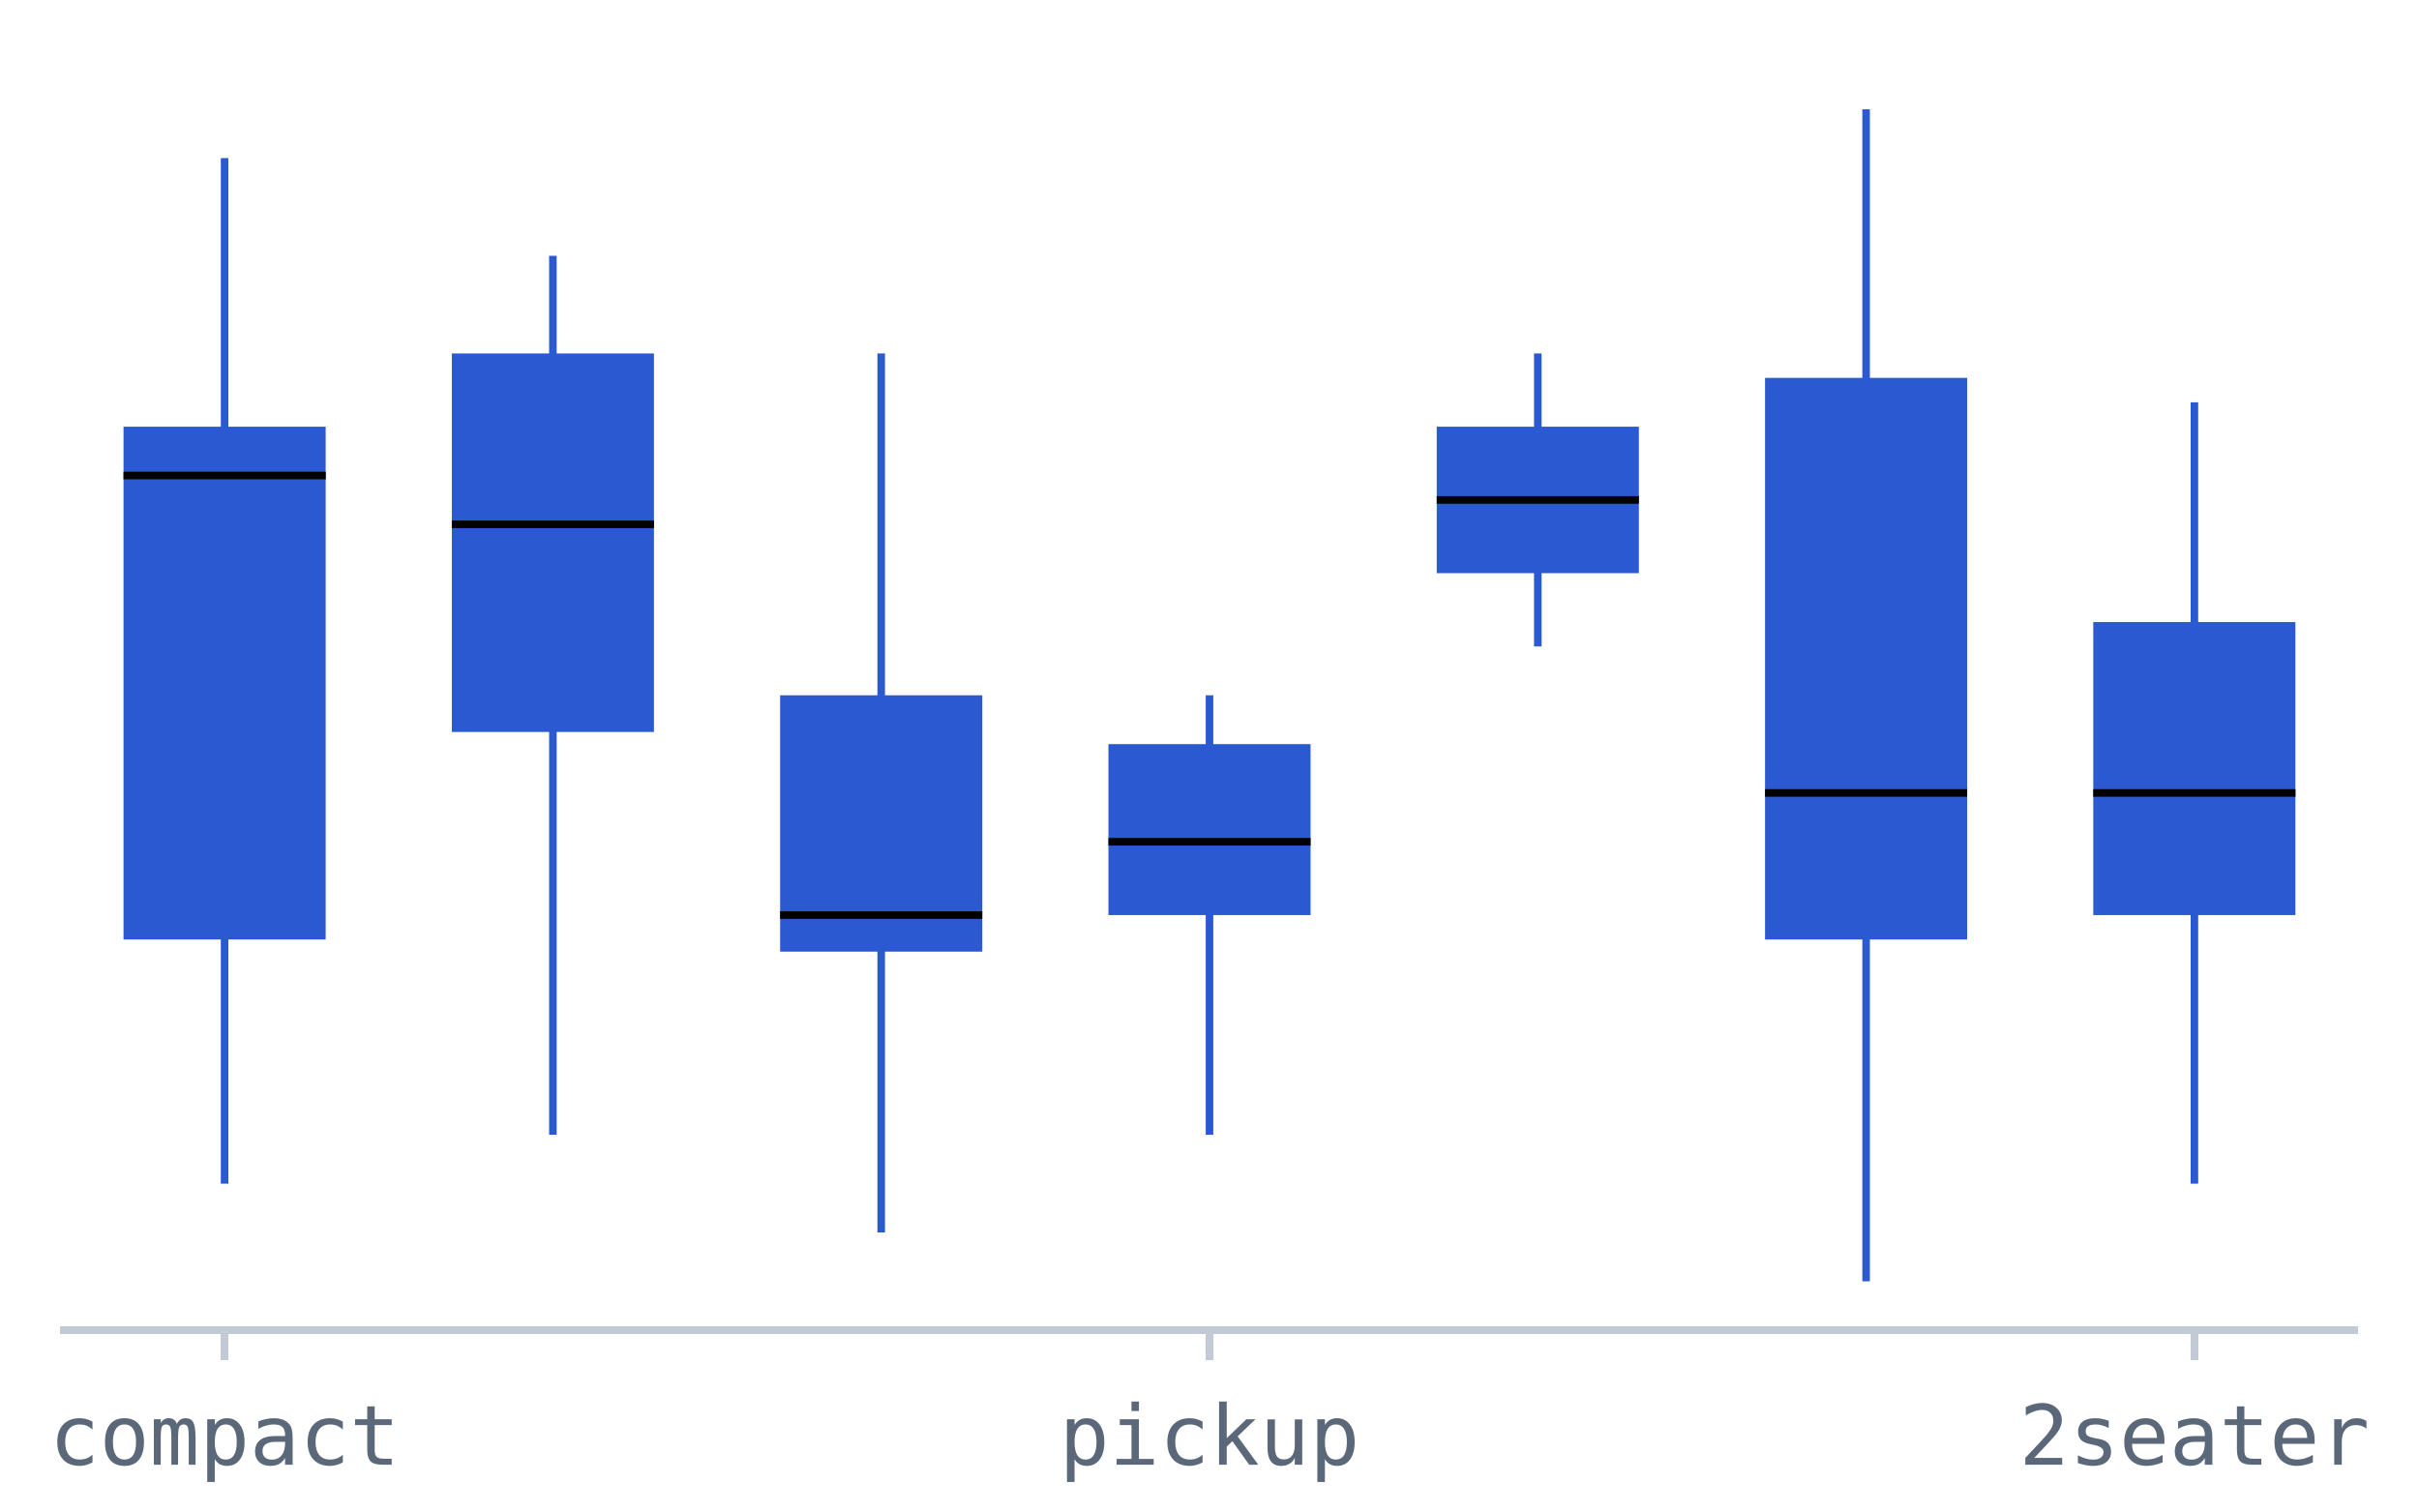
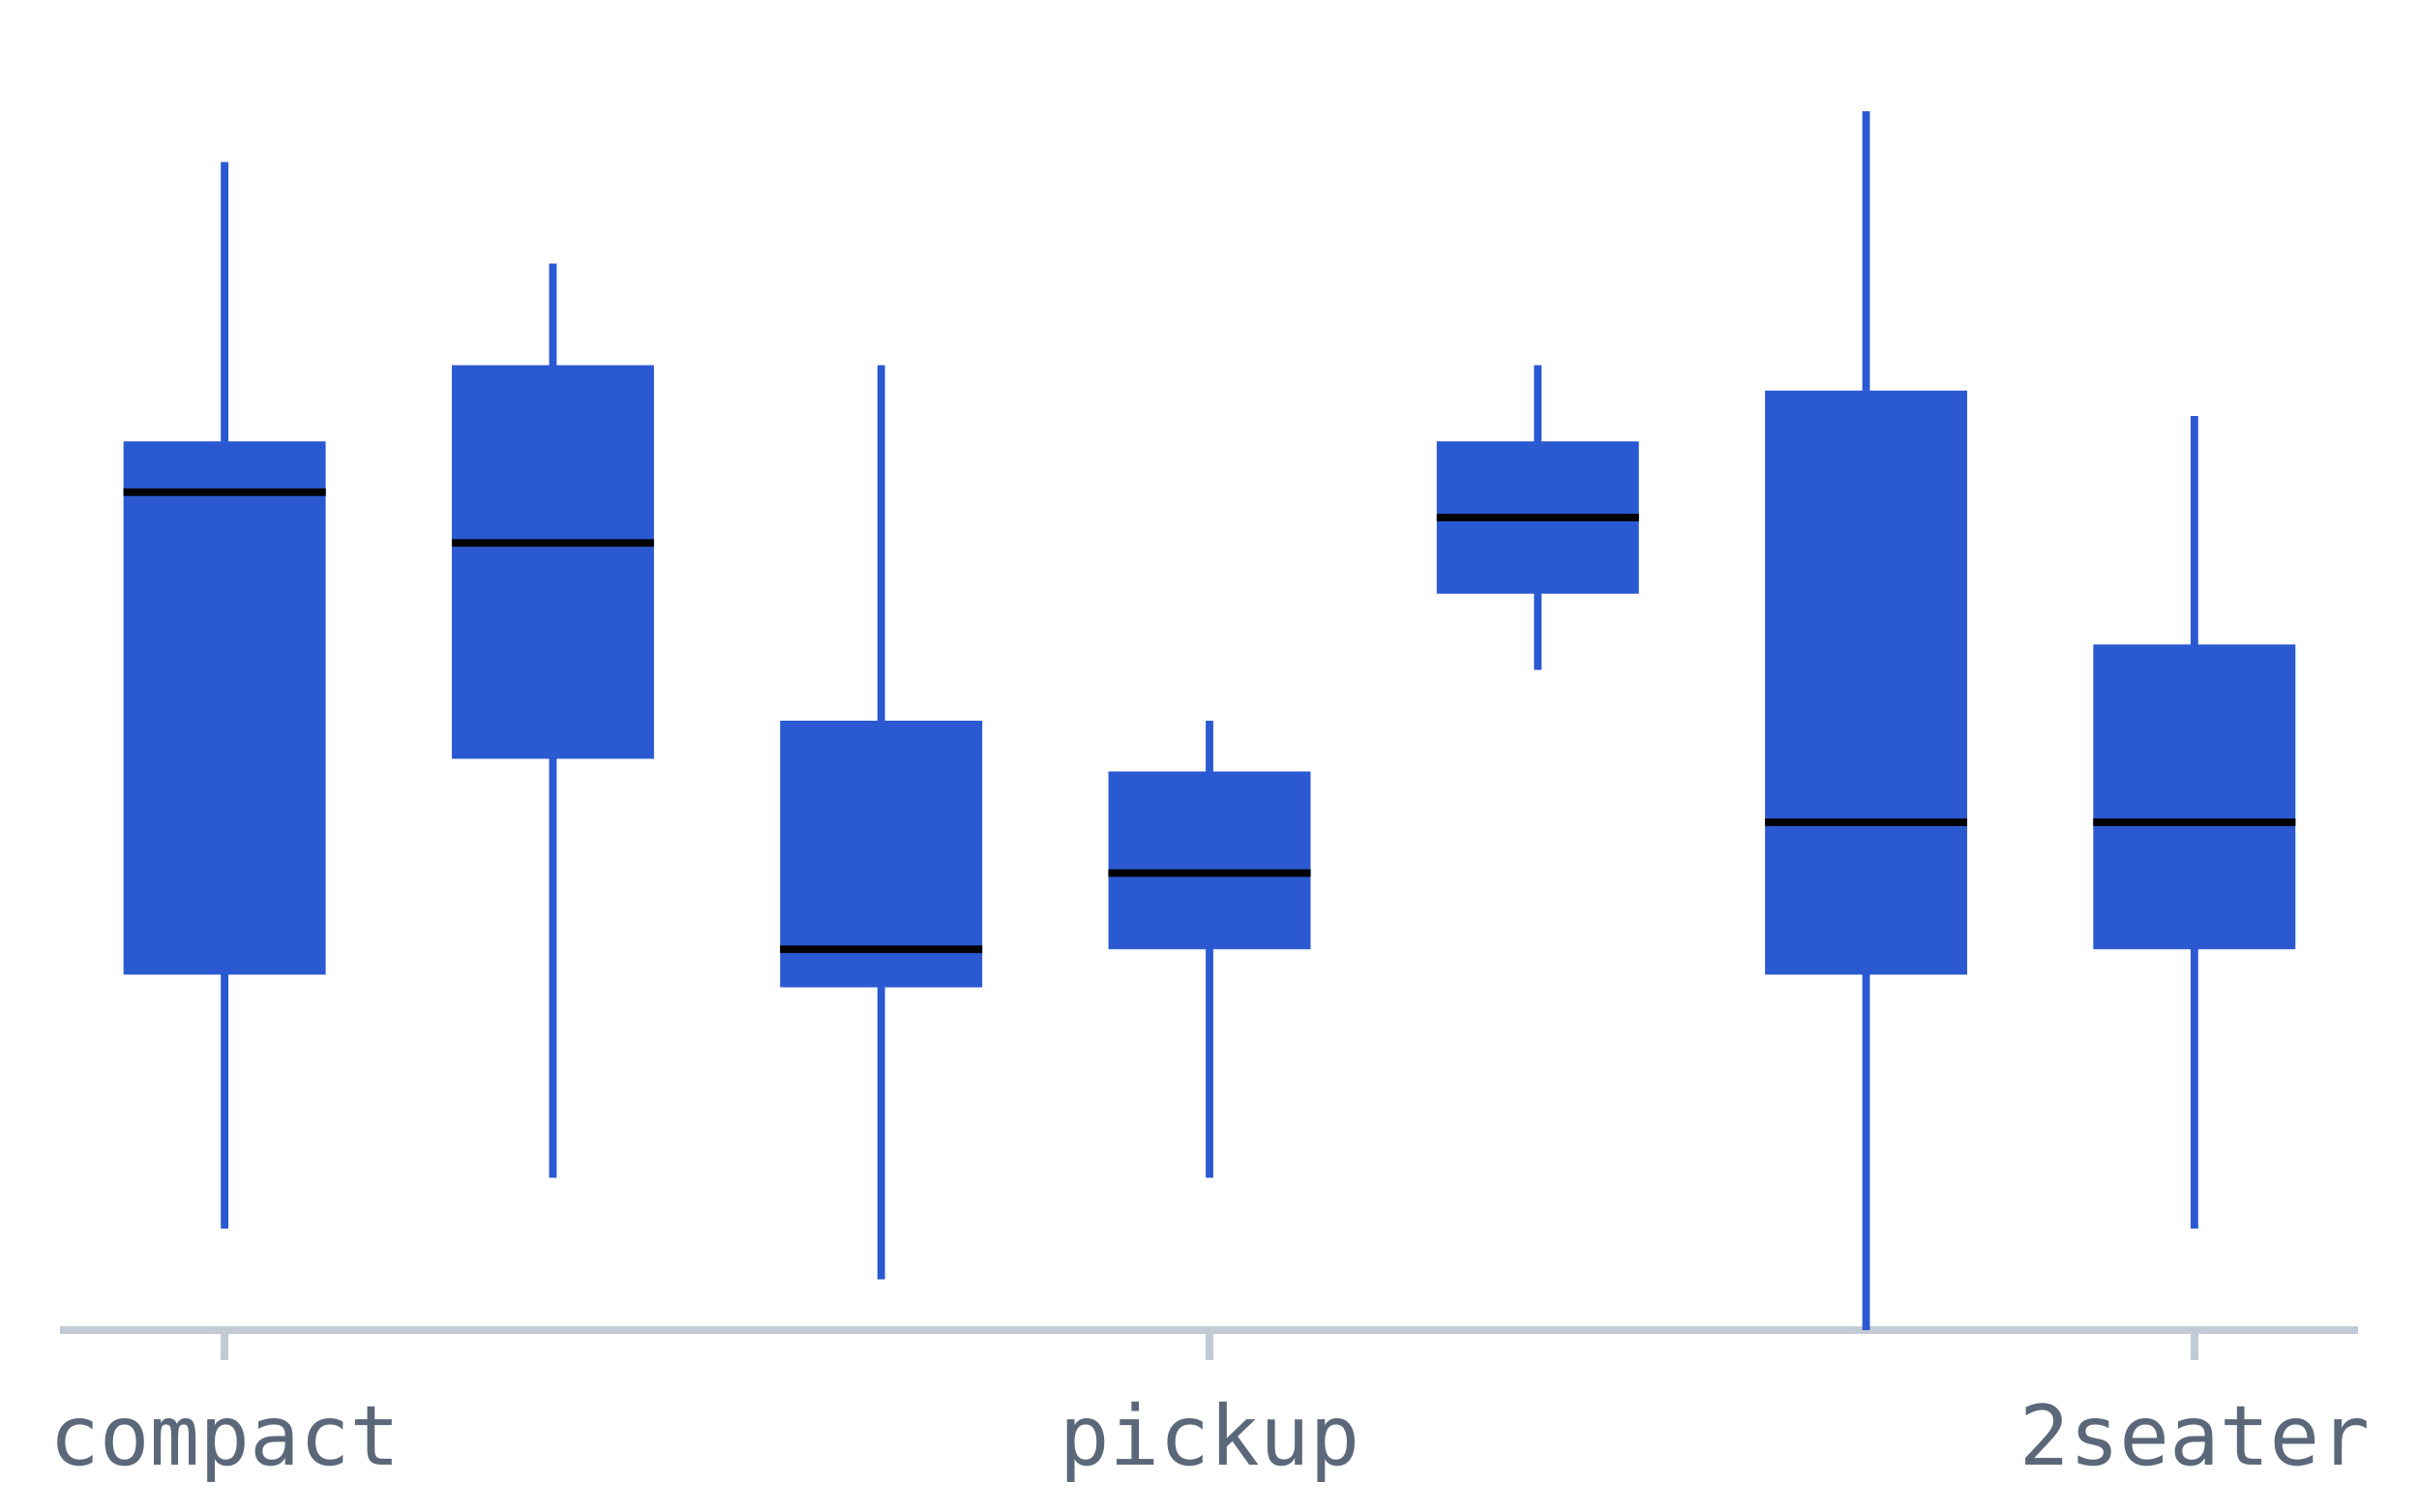
<svg xmlns="http://www.w3.org/2000/svg" font-family="sans-serif" viewBox="0 0 320 200" height="200" width="320">
  <defs>
-     <clipPath id="chart28fcs9u7wlu">
+     <clipPath id="chart13fiysbzys">
      <rect height="176" width="312" y="4" x="4" />
    </clipPath>
  </defs>
  <g>
    <line shape-rendering="crispEdges" stroke="#c2cad5" y2="176" x2="312" y1="176" x1="8" />
    <line shape-rendering="crispEdges" stroke="#c2cad5" y2="180" x2="29.71" y1="176" x1="29.71" />
    <text font-family="ui-monospace, monospace" font-size="11" text-anchor="middle" fill="#5b6879" dy="0.71em" y="186" x="29.71">compact</text>
    <line shape-rendering="crispEdges" stroke="#c2cad5" y2="180" x2="160" y1="176" x1="160" />
    <text font-family="ui-monospace, monospace" font-size="11" text-anchor="middle" fill="#5b6879" dy="0.71em" y="186" x="160">pickup</text>
    <line shape-rendering="crispEdges" stroke="#c2cad5" y2="180" x2="290.29" y1="176" x1="290.29" />
    <text font-family="ui-monospace, monospace" font-size="11" text-anchor="middle" fill="#5b6879" dy="0.71em" y="186" x="290.29">2seater</text>
  </g>
-   <g clip-path="url(#chart28fcs9u7wlu)">
-     <line stroke-width="1" stroke="#2b59d1" y2="20.92" x2="29.71" y1="156.62" x1="29.71" />
-     <line stroke-width="1" stroke="#2b59d1" y2="33.85" x2="73.14" y1="150.15" x1="73.14" />
-     <line stroke-width="1" stroke="#2b59d1" y2="46.77" x2="116.57" y1="163.08" x1="116.57" />
-     <line stroke-width="1" stroke="#2b59d1" y2="92" x2="160" y1="150.15" x1="160" />
-     <line stroke-width="1" stroke="#2b59d1" y2="46.77" x2="203.43" y1="85.54" x1="203.43" />
-     <line stroke-width="1" stroke="#2b59d1" y2="14.46" x2="246.86" y1="169.54" x1="246.86" />
-     <line stroke-width="1" stroke="#2b59d1" y2="53.23" x2="290.29" y1="156.62" x1="290.29" />
-     <rect fill="#2b59d1" height="67.85" width="26.74" y="56.46" x="16.34" />
-     <rect fill="#2b59d1" height="50.08" width="26.74" y="46.77" x="59.77" />
-     <rect fill="#2b59d1" height="33.92" width="26.74" y="92" x="103.2" />
-     <rect fill="#2b59d1" height="22.62" width="26.74" y="98.46" x="146.63" />
-     <rect fill="#2b59d1" height="19.38" width="26.74" y="56.46" x="190.06" />
-     <rect fill="#2b59d1" height="74.31" width="26.74" y="50" x="233.49" />
-     <rect fill="#2b59d1" height="38.77" width="26.74" y="82.31" x="276.91" />
-     <line stroke-width="1" stroke="#000" fill="none" y2="62.92" x2="43.09" y1="62.92" x1="16.34" />
-     <line stroke-width="1" stroke="#000" fill="none" y2="69.38" x2="86.51" y1="69.38" x1="59.77" />
-     <line stroke-width="1" stroke="#000" fill="none" y2="121.08" x2="129.94" y1="121.08" x1="103.2" />
-     <line stroke-width="1" stroke="#000" fill="none" y2="111.38" x2="173.37" y1="111.38" x1="146.63" />
-     <line stroke-width="1" stroke="#000" fill="none" y2="66.15" x2="216.8" y1="66.15" x1="190.06" />
-     <line stroke-width="1" stroke="#000" fill="none" y2="104.92" x2="260.23" y1="104.92" x1="233.49" />
-     <line stroke-width="1" stroke="#000" fill="none" y2="104.92" x2="303.66" y1="104.92" x1="276.91" />
+   <g clip-path="url(#chart13fiysbzys)">
+     <line stroke-width="1" stroke="#2b59d1" y2="21.44" x2="29.71" y1="162.56" x1="29.71" />
+     <line stroke-width="1" stroke="#2b59d1" y2="34.88" x2="73.14" y1="155.84" x1="73.14" />
+     <line stroke-width="1" stroke="#2b59d1" y2="48.32" x2="116.57" y1="169.28" x1="116.57" />
+     <line stroke-width="1" stroke="#2b59d1" y2="95.36" x2="160" y1="155.84" x1="160" />
+     <line stroke-width="1" stroke="#2b59d1" y2="48.32" x2="203.43" y1="88.64" x1="203.43" />
+     <line stroke-width="1" stroke="#2b59d1" y2="14.72" x2="246.86" y1="176" x1="246.86" />
+     <line stroke-width="1" stroke="#2b59d1" y2="55.04" x2="290.29" y1="162.56" x1="290.29" />
+     <rect fill="#2b59d1" height="70.56" width="26.74" y="58.4" x="16.34" />
+     <rect fill="#2b59d1" height="52.08" width="26.74" y="48.32" x="59.77" />
+     <rect fill="#2b59d1" height="35.28" width="26.74" y="95.36" x="103.2" />
+     <rect fill="#2b59d1" height="23.52" width="26.74" y="102.08" x="146.63" />
+     <rect fill="#2b59d1" height="20.16" width="26.74" y="58.4" x="190.06" />
+     <rect fill="#2b59d1" height="77.28" width="26.74" y="51.68" x="233.49" />
+     <rect fill="#2b59d1" height="40.32" width="26.74" y="85.28" x="276.91" />
+     <line stroke-width="1" stroke="#000" fill="none" y2="65.12" x2="43.09" y1="65.12" x1="16.34" />
+     <line stroke-width="1" stroke="#000" fill="none" y2="71.84" x2="86.51" y1="71.84" x1="59.77" />
+     <line stroke-width="1" stroke="#000" fill="none" y2="125.6" x2="129.94" y1="125.6" x1="103.2" />
+     <line stroke-width="1" stroke="#000" fill="none" y2="115.52" x2="173.37" y1="115.52" x1="146.63" />
+     <line stroke-width="1" stroke="#000" fill="none" y2="68.48" x2="216.8" y1="68.48" x1="190.06" />
+     <line stroke-width="1" stroke="#000" fill="none" y2="108.8" x2="260.23" y1="108.8" x1="233.49" />
+     <line stroke-width="1" stroke="#000" fill="none" y2="108.8" x2="303.66" y1="108.8" x1="276.91" />
  </g>
  <g />
</svg>
